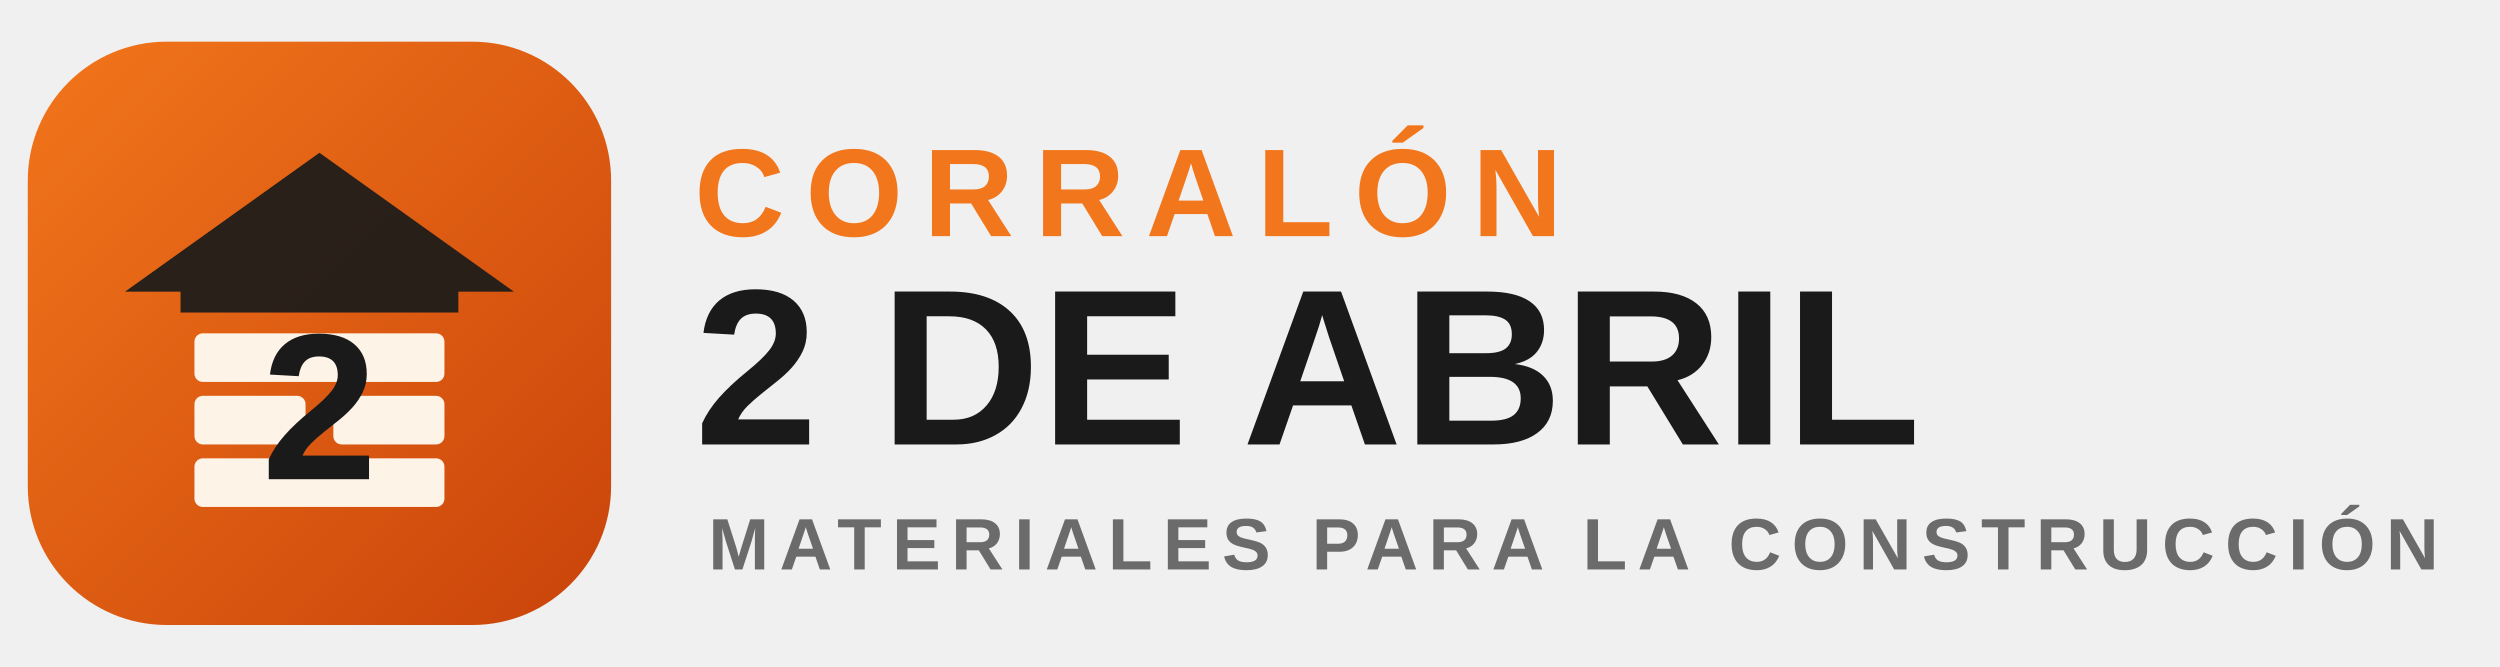
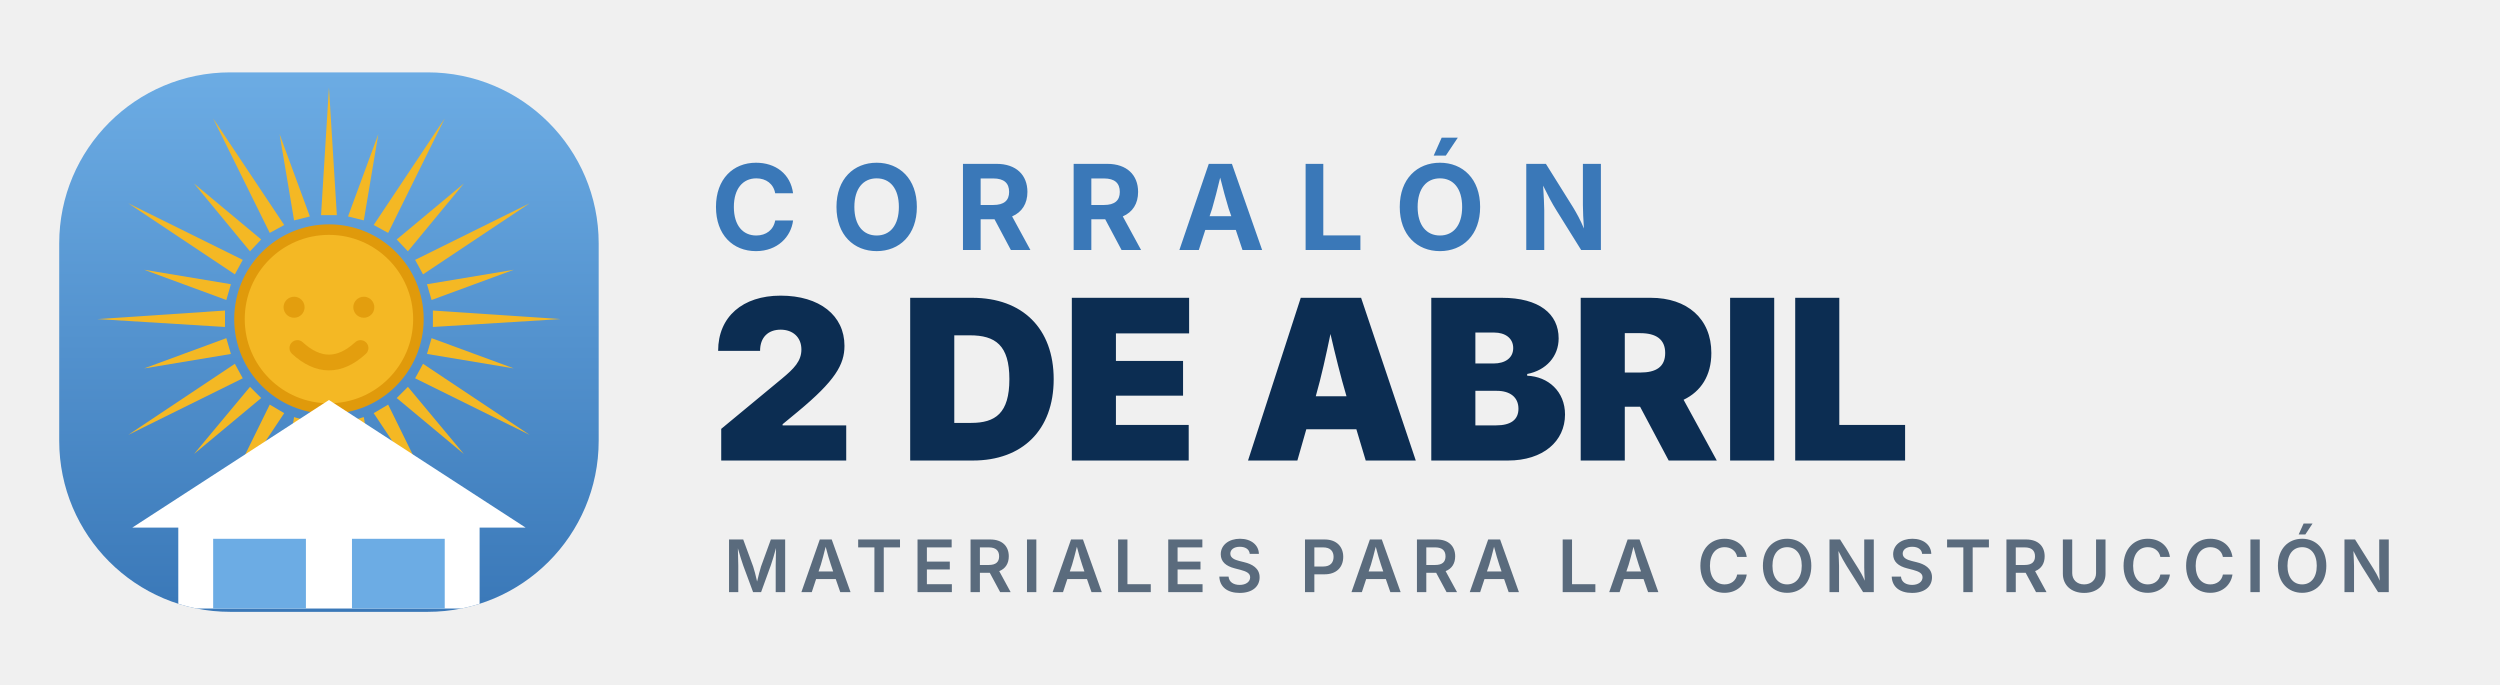
- <svg xmlns="http://www.w3.org/2000/svg" viewBox="0 0 360 96" width="360" height="96">
-   <defs>
-     <linearGradient id="lg" x1="0" y1="0" x2="1" y2="1">
-       <stop offset="0" stop-color="#F2761B" />
-       <stop offset="1" stop-color="#C9430A" />
-     </linearGradient>
-   </defs>
-   <g transform="translate(4,6)">
-     <rect x="0" y="0" width="84" height="84" rx="20" fill="url(#lg)" />
-     <path d="M42 16 L70 36 H62 V39 H22 V36 H14 Z" fill="#1A1A1A" opacity="0.92" />
-     <g fill="#FDF3E7">
-       <rect x="24" y="42" width="36" height="7" rx="1.2" />
-       <rect x="24" y="51" width="16" height="7" rx="1.2" />
-       <rect x="44" y="51" width="16" height="7" rx="1.2" />
-       <rect x="24" y="60" width="36" height="7" rx="1.2" />
+ <svg xmlns="http://www.w3.org/2000/svg" viewBox="0 0 380 104" width="380" height="104">
+   <g transform="translate(6,8)">
+     <defs>
+       <linearGradient id="cel" x1="0" y1="0" x2="0" y2="1">
+         <stop offset="0" stop-color="#6CACE4" />
+         <stop offset="1" stop-color="#3A78B8" />
+       </linearGradient>
+       <clipPath id="rc">
+         <rect x="3" y="3" width="82" height="82" rx="26" />
+       </clipPath>
+     </defs>
+     <g clip-path="url(#rc)">
+       <rect x="3" y="3" width="82" height="82" fill="url(#cel)" />
+       <g>
+         <path d="M42.8,24.7 L44.0,5.3 L45.2,24.7 Z" fill="#F4B824" />
+         <path d="M46.9,24.9 L51.5,12.4 L49.3,25.5 Z" fill="#F4B824" />
+         <path d="M50.8,26.2 L61.6,10.0 L53.0,27.4 Z" fill="#F4B824" />
+         <path d="M54.3,28.4 L64.5,19.9 L56.0,30.2 Z" fill="#F4B824" />
+         <path d="M57.1,31.5 L74.5,22.9 L58.3,33.7 Z" fill="#F4B824" />
+         <path d="M58.9,35.2 L72.1,33.0 L59.6,37.6 Z" fill="#F4B824" />
+         <path d="M59.8,39.2 L79.2,40.5 L59.8,41.7 Z" fill="#F4B824" />
+         <path d="M59.6,43.4 L72.1,48.0 L58.9,45.8 Z" fill="#F4B824" />
+         <path d="M58.3,47.3 L74.5,58.1 L57.1,49.5 Z" fill="#F4B824" />
+         <path d="M56.0,50.8 L64.5,61.0 L54.3,52.5 Z" fill="#F4B824" />
+         <path d="M53.0,53.5 L61.6,71.0 L50.8,54.8 Z" fill="#F4B824" />
+         <path d="M49.3,55.4 L51.5,68.5 L46.9,56.1 Z" fill="#F4B824" />
+         <path d="M45.2,56.3 L44.0,75.7 L42.8,56.3 Z" fill="#F4B824" />
+         <path d="M41.1,56.1 L36.5,68.5 L38.7,55.4 Z" fill="#F4B824" />
+         <path d="M37.2,54.8 L26.4,71.0 L35.0,53.5 Z" fill="#F4B824" />
+         <path d="M33.7,52.5 L23.5,61.0 L32.0,50.8 Z" fill="#F4B824" />
+         <path d="M30.9,49.5 L13.5,58.1 L29.7,47.3 Z" fill="#F4B824" />
+         <path d="M29.1,45.8 L15.9,48.0 L28.4,43.4 Z" fill="#F4B824" />
+         <path d="M28.2,41.7 L8.8,40.5 L28.2,39.2 Z" fill="#F4B824" />
+         <path d="M28.4,37.6 L15.9,33.0 L29.1,35.2 Z" fill="#F4B824" />
+         <path d="M29.7,33.7 L13.5,22.9 L30.9,31.5 Z" fill="#F4B824" />
+         <path d="M32.0,30.2 L23.5,19.9 L33.7,28.4 Z" fill="#F4B824" />
+         <path d="M35.0,27.4 L26.4,10.0 L37.2,26.2 Z" fill="#F4B824" />
+         <path d="M38.7,25.5 L36.5,12.4 L41.1,24.9 Z" fill="#F4B824" />
+       </g>
+       <circle cx="44.0" cy="40.5" r="13.6" fill="#F4B824" stroke="#E09A0B" stroke-width="1.6" />
+       <g fill="#E09A0B" opacity="0.85">
+         <circle cx="38.7" cy="38.7" r="1.6" />
+         <circle cx="49.3" cy="38.7" r="1.6" />
+         <path d="M39.2,44.9 Q44.0,49.3 48.8,44.9" fill="none" stroke="#E09A0B" stroke-width="2.4" stroke-linecap="round" />
+       </g>
+       <path d="M14.1,72.2 L44.0,52.8 L73.9,72.2 Z" fill="#fff" />
+       <rect x="21.1" y="70.4" width="45.8" height="14.1" fill="#fff" />
+       <rect x="26.4" y="73.9" width="14.1" height="10.6" fill="#6CACE4" />
+       <rect x="47.5" y="73.9" width="14.1" height="10.6" fill="#6CACE4" />
    </g>
-     <text x="42" y="63" text-anchor="middle" font-family="Arial Black, Arial, sans-serif" font-weight="900" font-size="30" fill="#1A1A1A">2</text>
  </g>
-   <g transform="translate(100,0)">
-     <text x="0" y="34" font-family="Arial, sans-serif" font-weight="700" font-size="18" letter-spacing="3" fill="#F2761B">CORRALÓN</text>
-     <text x="0" y="64" font-family="Arial Black, Arial, sans-serif" font-weight="900" font-size="32" fill="#1A1A1A">2 DE ABRIL</text>
-     <text x="2" y="82" font-family="Arial, sans-serif" font-weight="600" font-size="10.5" letter-spacing="1.5" fill="#6b6b6b">MATERIALES PARA LA CONSTRUCCIÓN</text>
+   <g transform="translate(108,0)" font-family="Inter, Arial, sans-serif">
+     <text x="0" y="38" font-size="18" font-weight="700" letter-spacing="5" fill="#3A78B8">CORRALÓN</text>
+     <text x="0" y="70" font-size="34" font-weight="900" fill="#0C2D52">2 DE ABRIL</text>
+     <text x="2" y="90" font-size="11" font-weight="600" letter-spacing="1.4" fill="#5a6b7d">MATERIALES PARA LA CONSTRUCCIÓN</text>
  </g>
</svg>
